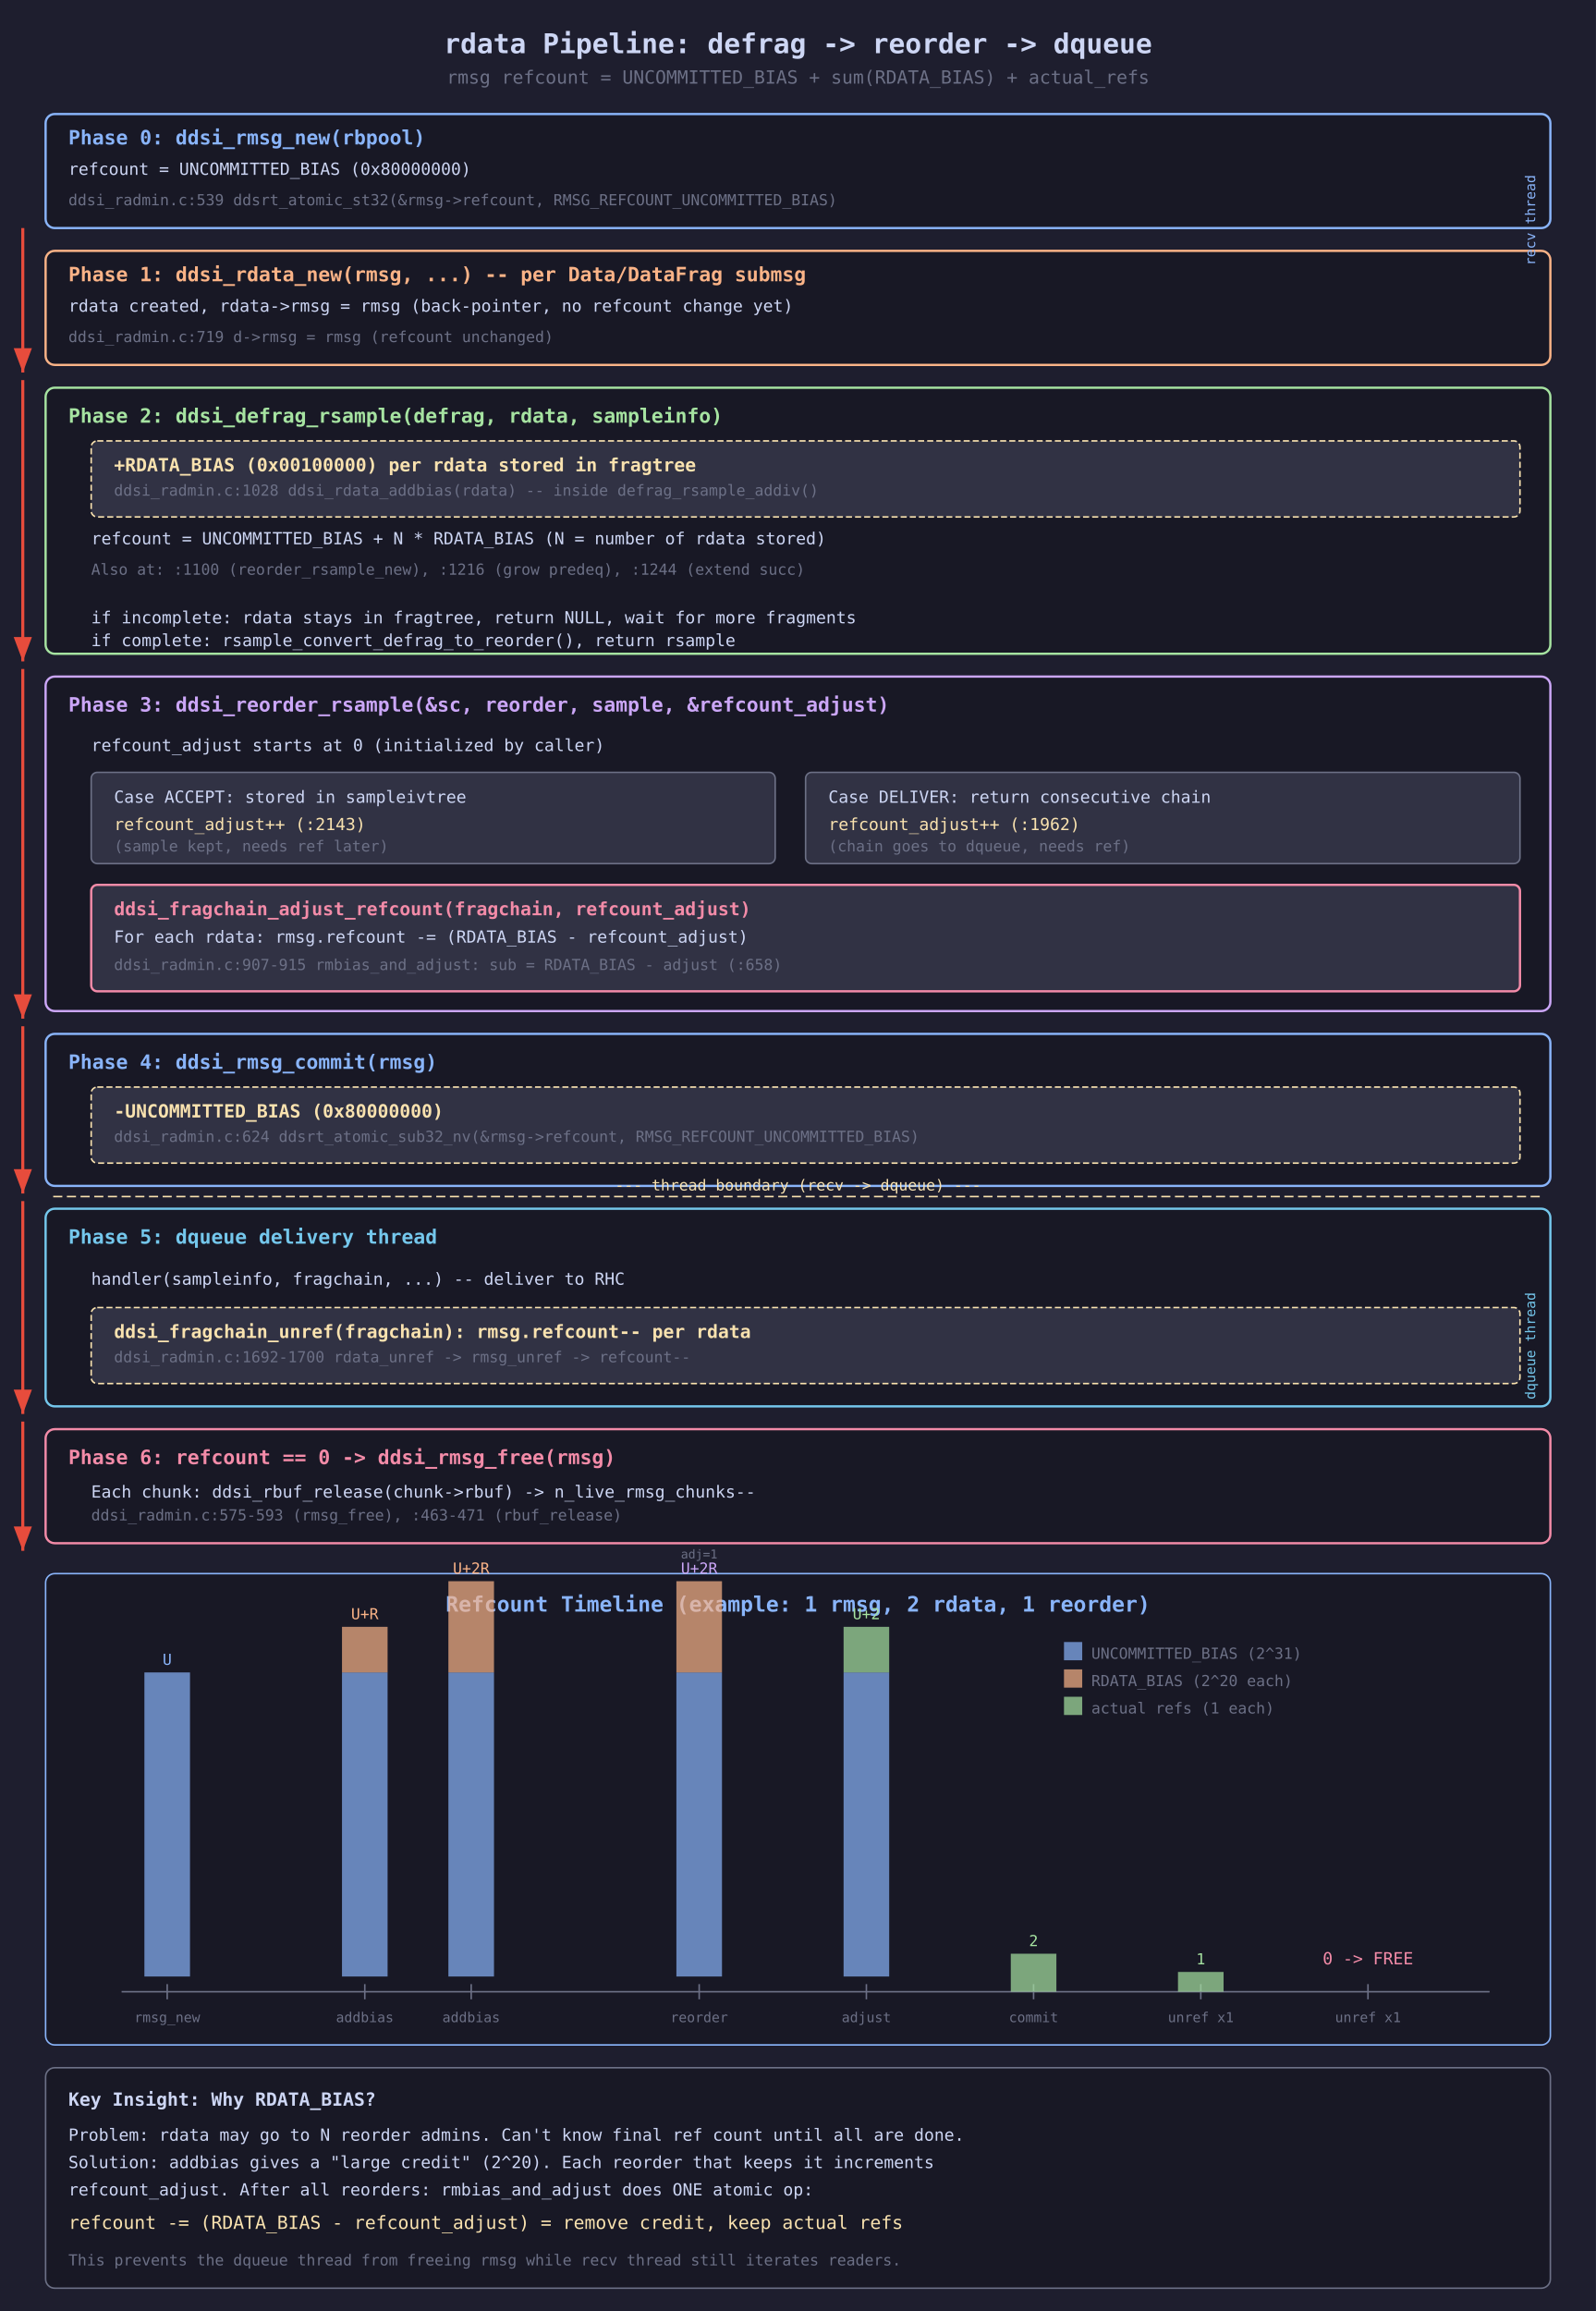
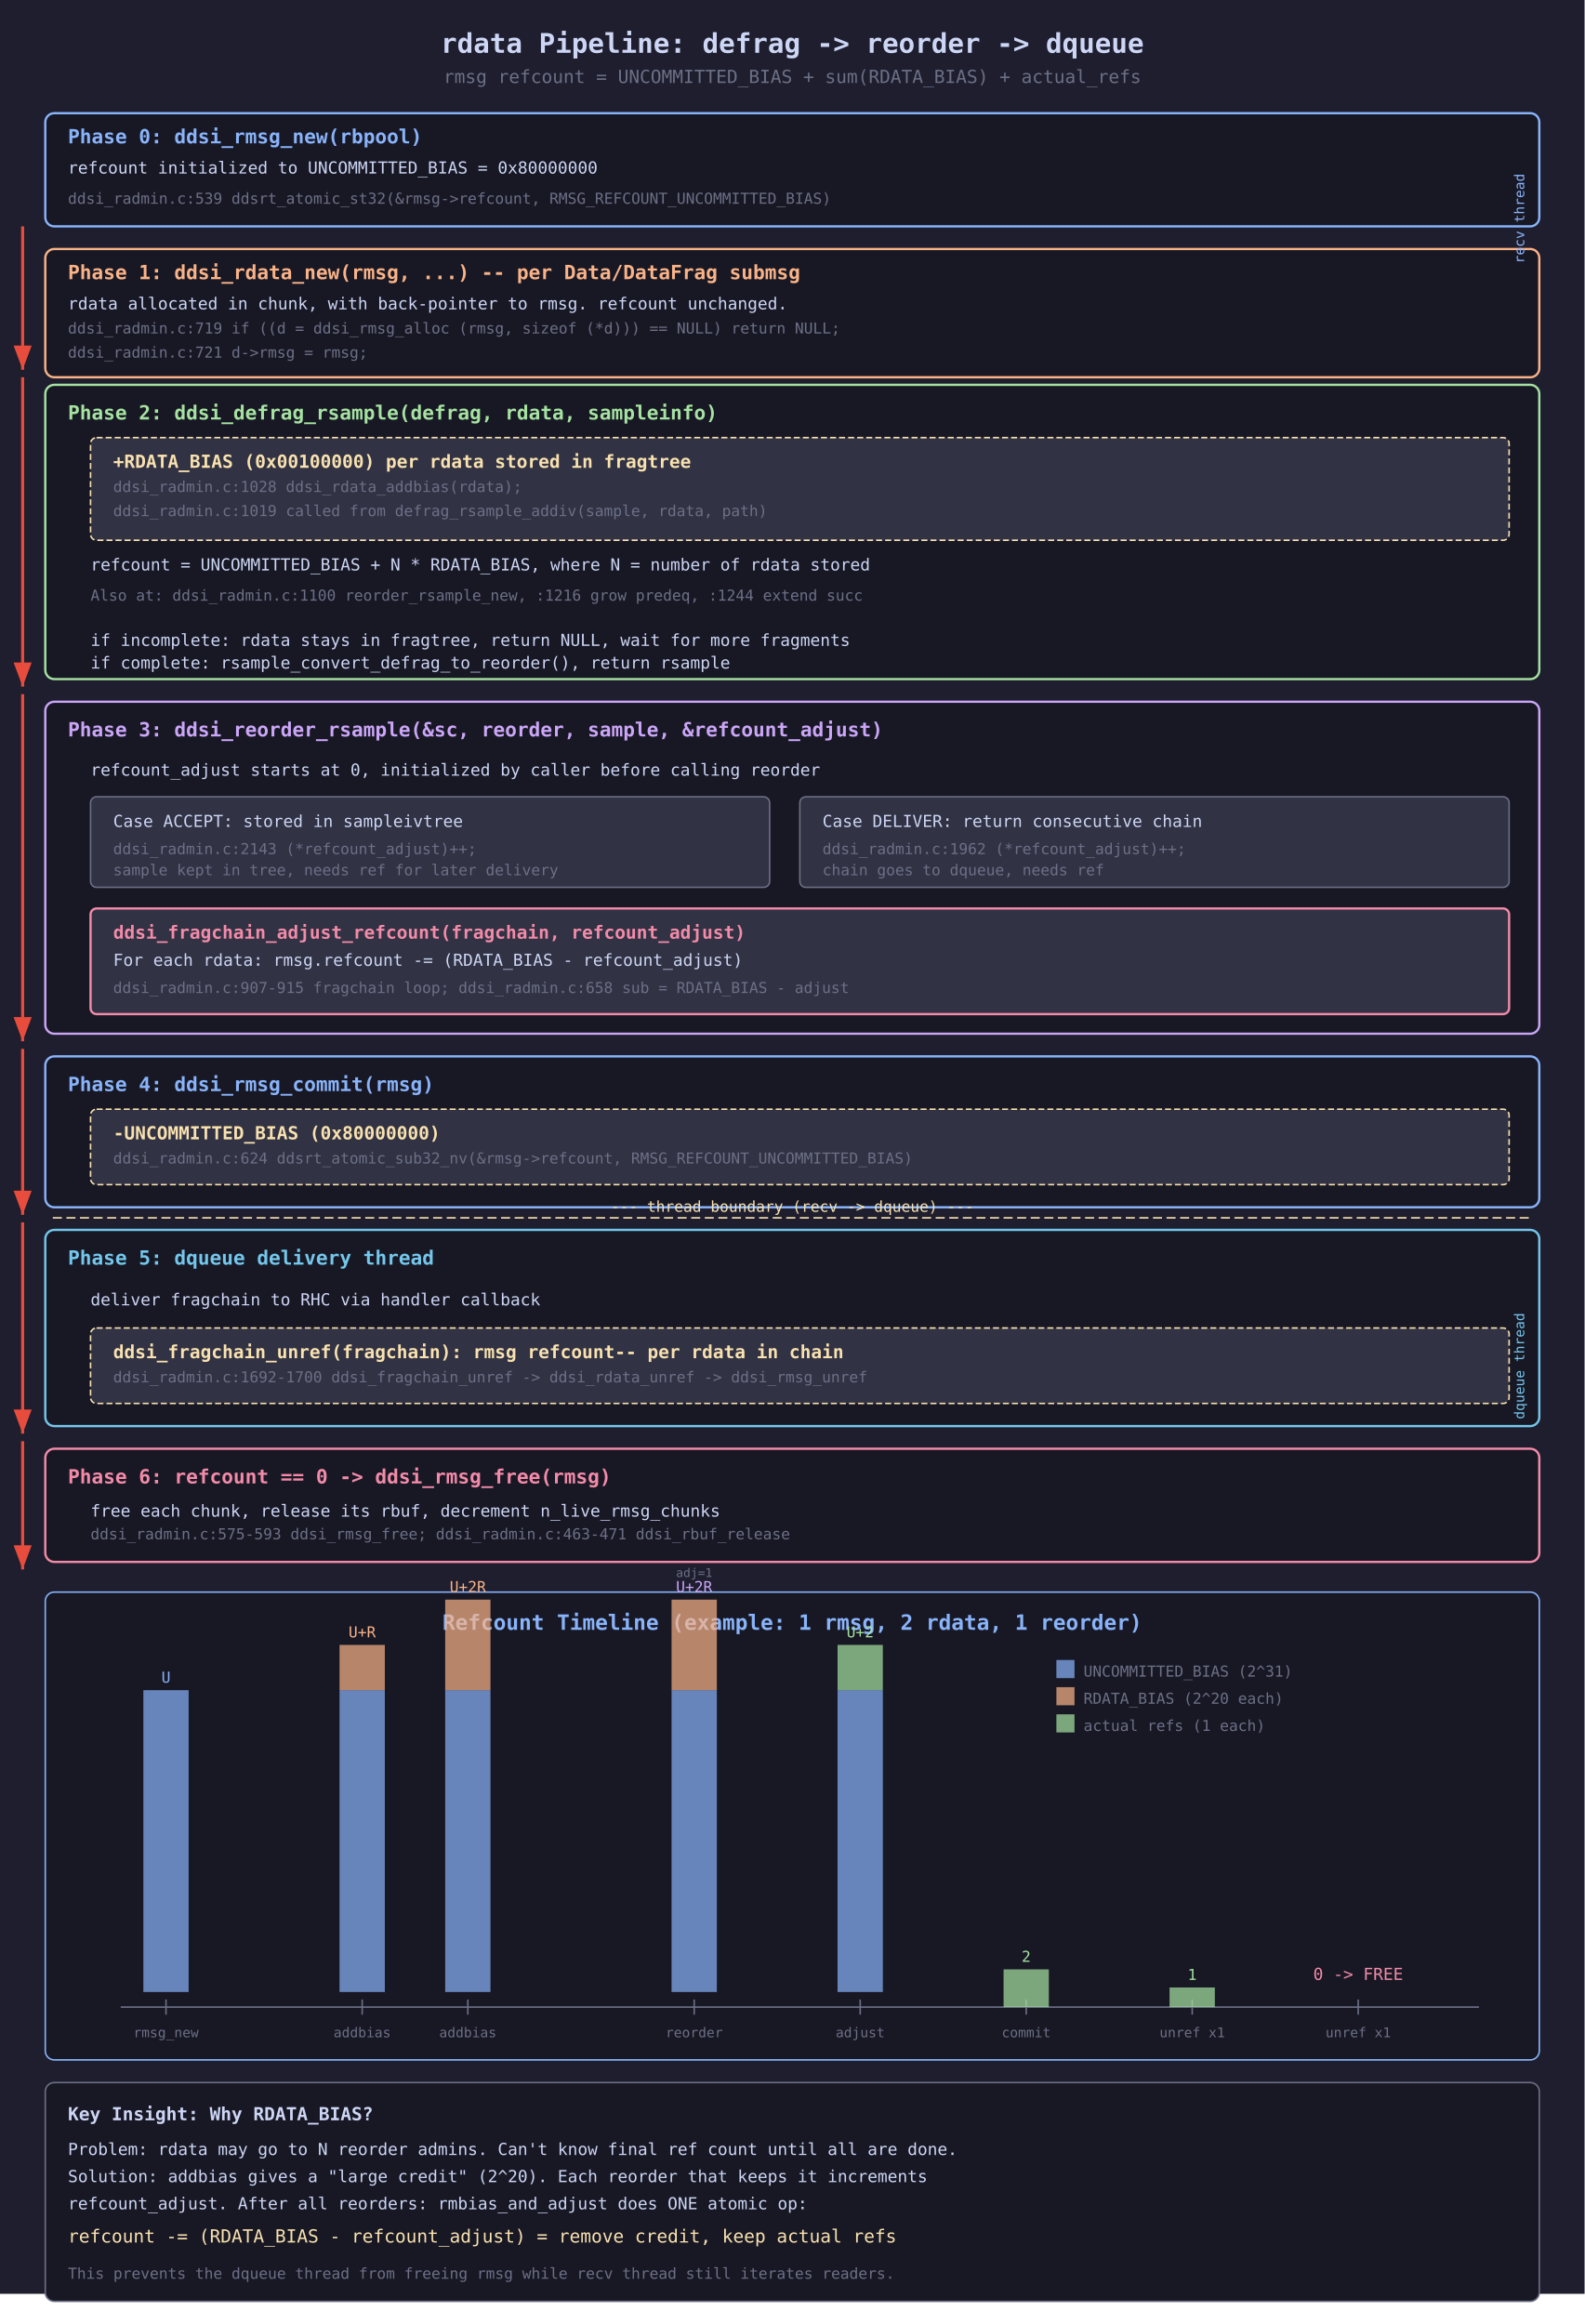
- <svg xmlns="http://www.w3.org/2000/svg" viewBox="0 0 1050 1520" width="1050" height="1520">
+ <svg xmlns="http://www.w3.org/2000/svg" viewBox="0 0 1050 1540" width="1050" height="1540">
  <defs>
    <marker id="arrow" markerWidth="8" markerHeight="6" refX="8" refY="3" orient="auto">
      <path d="M0,0 L8,3 L0,6" fill="#e74c3c" />
    </marker>
    <marker id="arrow-blue" markerWidth="8" markerHeight="6" refX="8" refY="3" orient="auto">
      <path d="M0,0 L8,3 L0,6" fill="#3498db" />
    </marker>
    <marker id="arrow-green" markerWidth="8" markerHeight="6" refX="8" refY="3" orient="auto">
      <path d="M0,0 L8,3 L0,6" fill="#a6e3a1" />
    </marker>
    <marker id="arrow-gray" markerWidth="8" markerHeight="6" refX="8" refY="3" orient="auto">
      <path d="M0,0 L8,3 L0,6" fill="#6c7086" />
    </marker>
  </defs>
  <rect width="1050" height="1520" fill="#1e1e2e" />
  <text x="525" y="35" fill="#cdd6f4" font-family="Consolas, monospace" font-size="18" text-anchor="middle" font-weight="bold">rdata Pipeline: defrag -&gt; reorder -&gt; dqueue</text>
  <text x="525" y="55" fill="#6c7086" font-family="Consolas, monospace" font-size="12" text-anchor="middle">rmsg refcount = UNCOMMITTED_BIAS + sum(RDATA_BIAS) + actual_refs</text>
  <rect x="30" y="75" width="990" height="75" rx="6" fill="#181825" stroke="#89b4fa" stroke-width="1.5" />
  <text x="45" y="95" fill="#89b4fa" font-family="Consolas, monospace" font-size="13" font-weight="bold">Phase 0: ddsi_rmsg_new(rbpool)</text>
-   <text x="45" y="115" fill="#cdd6f4" font-family="Consolas, monospace" font-size="11">refcount = UNCOMMITTED_BIAS (0x80000000)</text>
+   <text x="45" y="115" fill="#cdd6f4" font-family="Consolas, monospace" font-size="11">refcount initialized to UNCOMMITTED_BIAS = 0x80000000</text>
  <text x="45" y="135" fill="#6c7086" font-family="Consolas, monospace" font-size="10">ddsi_radmin.c:539  ddsrt_atomic_st32(&amp;rmsg-&gt;refcount, RMSG_REFCOUNT_UNCOMMITTED_BIAS)</text>
-   <rect x="30" y="165" width="990" height="75" rx="6" fill="#181825" stroke="#fab387" stroke-width="1.5" />
+   <rect x="30" y="165" width="990" height="85" rx="6" fill="#181825" stroke="#fab387" stroke-width="1.5" />
  <text x="45" y="185" fill="#fab387" font-family="Consolas, monospace" font-size="13" font-weight="bold">Phase 1: ddsi_rdata_new(rmsg, ...) -- per Data/DataFrag submsg</text>
-   <text x="45" y="205" fill="#cdd6f4" font-family="Consolas, monospace" font-size="11">rdata created, rdata-&gt;rmsg = rmsg (back-pointer, no refcount change yet)</text>
-   <text x="45" y="225" fill="#6c7086" font-family="Consolas, monospace" font-size="10">ddsi_radmin.c:719  d-&gt;rmsg = rmsg    (refcount unchanged)</text>
-   <rect x="30" y="255" width="990" height="175" rx="6" fill="#181825" stroke="#a6e3a1" stroke-width="1.5" />
+   <text x="45" y="205" fill="#cdd6f4" font-family="Consolas, monospace" font-size="11">rdata allocated in chunk, with back-pointer to rmsg. refcount unchanged.</text>
+   <text x="45" y="221" fill="#6c7086" font-family="Consolas, monospace" font-size="10">ddsi_radmin.c:719  if ((d = ddsi_rmsg_alloc (rmsg, sizeof (*d))) == NULL) return NULL;</text>
+   <text x="45" y="237" fill="#6c7086" font-family="Consolas, monospace" font-size="10">ddsi_radmin.c:721  d-&gt;rmsg = rmsg;</text>
+   <rect x="30" y="255" width="990" height="195" rx="6" fill="#181825" stroke="#a6e3a1" stroke-width="1.5" />
  <text x="45" y="278" fill="#a6e3a1" font-family="Consolas, monospace" font-size="13" font-weight="bold">Phase 2: ddsi_defrag_rsample(defrag, rdata, sampleinfo)</text>
-   <rect x="60" y="290" width="940" height="50" rx="4" fill="#313244" stroke="#f9e2af" stroke-width="1" stroke-dasharray="4,2" />
+   <rect x="60" y="290" width="940" height="68" rx="4" fill="#313244" stroke="#f9e2af" stroke-width="1" stroke-dasharray="4,2" />
  <text x="75" y="310" fill="#f9e2af" font-family="Consolas, monospace" font-size="12" font-weight="bold">+RDATA_BIAS (0x00100000) per rdata stored in fragtree</text>
-   <text x="75" y="326" fill="#6c7086" font-family="Consolas, monospace" font-size="10">ddsi_radmin.c:1028  ddsi_rdata_addbias(rdata)  -- inside defrag_rsample_addiv()</text>
-   <text x="60" y="358" fill="#cdd6f4" font-family="Consolas, monospace" font-size="11">refcount = UNCOMMITTED_BIAS + N * RDATA_BIAS  (N = number of rdata stored)</text>
-   <text x="60" y="378" fill="#6c7086" font-family="Consolas, monospace" font-size="10">Also at: :1100 (reorder_rsample_new), :1216 (grow predeq), :1244 (extend succ)</text>
-   <text x="60" y="410" fill="#cdd6f4" font-family="Consolas, monospace" font-size="11">if incomplete: rdata stays in fragtree, return NULL, wait for more fragments</text>
-   <text x="60" y="425" fill="#cdd6f4" font-family="Consolas, monospace" font-size="11">if complete:   rsample_convert_defrag_to_reorder(), return rsample</text>
-   <rect x="30" y="445" width="990" height="220" rx="6" fill="#181825" stroke="#cba6f7" stroke-width="1.5" />
-   <text x="45" y="468" fill="#cba6f7" font-family="Consolas, monospace" font-size="13" font-weight="bold">Phase 3: ddsi_reorder_rsample(&amp;sc, reorder, sample, &amp;refcount_adjust)</text>
-   <text x="60" y="494" fill="#cdd6f4" font-family="Consolas, monospace" font-size="11">refcount_adjust starts at 0 (initialized by caller)</text>
-   <rect x="60" y="508" width="450" height="60" rx="4" fill="#313244" stroke="#6c7086" stroke-width="1" />
-   <text x="75" y="528" fill="#cdd6f4" font-family="Consolas, monospace" font-size="11">Case ACCEPT: stored in sampleivtree</text>
-   <text x="75" y="546" fill="#f9e2af" font-family="Consolas, monospace" font-size="11">refcount_adjust++ (:2143)</text>
-   <text x="75" y="560" fill="#6c7086" font-family="Consolas, monospace" font-size="10">(sample kept, needs ref later)</text>
-   <rect x="530" y="508" width="470" height="60" rx="4" fill="#313244" stroke="#6c7086" stroke-width="1" />
-   <text x="545" y="528" fill="#cdd6f4" font-family="Consolas, monospace" font-size="11">Case DELIVER: return consecutive chain</text>
-   <text x="545" y="546" fill="#f9e2af" font-family="Consolas, monospace" font-size="11">refcount_adjust++ (:1962)</text>
-   <text x="545" y="560" fill="#6c7086" font-family="Consolas, monospace" font-size="10">(chain goes to dqueue, needs ref)</text>
-   <rect x="60" y="582" width="940" height="70" rx="4" fill="#313244" stroke="#f38ba8" stroke-width="1.5" />
-   <text x="75" y="602" fill="#f38ba8" font-family="Consolas, monospace" font-size="12" font-weight="bold">ddsi_fragchain_adjust_refcount(fragchain, refcount_adjust)</text>
-   <text x="75" y="620" fill="#cdd6f4" font-family="Consolas, monospace" font-size="11">For each rdata: rmsg.refcount -= (RDATA_BIAS - refcount_adjust)</text>
-   <text x="75" y="638" fill="#6c7086" font-family="Consolas, monospace" font-size="10">ddsi_radmin.c:907-915  rmbias_and_adjust: sub = RDATA_BIAS - adjust (:658)</text>
-   <rect x="30" y="680" width="990" height="100" rx="6" fill="#181825" stroke="#89b4fa" stroke-width="1.5" />
-   <text x="45" y="703" fill="#89b4fa" font-family="Consolas, monospace" font-size="13" font-weight="bold">Phase 4: ddsi_rmsg_commit(rmsg)</text>
-   <rect x="60" y="715" width="940" height="50" rx="4" fill="#313244" stroke="#f9e2af" stroke-width="1" stroke-dasharray="4,2" />
-   <text x="75" y="735" fill="#f9e2af" font-family="Consolas, monospace" font-size="12" font-weight="bold">-UNCOMMITTED_BIAS (0x80000000)</text>
-   <text x="75" y="751" fill="#6c7086" font-family="Consolas, monospace" font-size="10">ddsi_radmin.c:624  ddsrt_atomic_sub32_nv(&amp;rmsg-&gt;refcount, RMSG_REFCOUNT_UNCOMMITTED_BIAS)</text>
-   <rect x="30" y="795" width="990" height="130" rx="6" fill="#181825" stroke="#74c7ec" stroke-width="1.5" />
-   <text x="45" y="818" fill="#74c7ec" font-family="Consolas, monospace" font-size="13" font-weight="bold">Phase 5: dqueue delivery thread</text>
-   <text x="60" y="845" fill="#cdd6f4" font-family="Consolas, monospace" font-size="11">handler(sampleinfo, fragchain, ...)  -- deliver to RHC</text>
-   <rect x="60" y="860" width="940" height="50" rx="4" fill="#313244" stroke="#f9e2af" stroke-width="1" stroke-dasharray="4,2" />
-   <text x="75" y="880" fill="#f9e2af" font-family="Consolas, monospace" font-size="12" font-weight="bold">ddsi_fragchain_unref(fragchain): rmsg.refcount-- per rdata</text>
-   <text x="75" y="896" fill="#6c7086" font-family="Consolas, monospace" font-size="10">ddsi_radmin.c:1692-1700  rdata_unref -&gt; rmsg_unref -&gt; refcount--</text>
-   <rect x="30" y="940" width="990" height="75" rx="6" fill="#181825" stroke="#f38ba8" stroke-width="1.5" />
-   <text x="45" y="963" fill="#f38ba8" font-family="Consolas, monospace" font-size="13" font-weight="bold">Phase 6: refcount == 0 -&gt; ddsi_rmsg_free(rmsg)</text>
-   <text x="60" y="985" fill="#cdd6f4" font-family="Consolas, monospace" font-size="11">Each chunk: ddsi_rbuf_release(chunk-&gt;rbuf) -&gt; n_live_rmsg_chunks--</text>
-   <text x="60" y="1000" fill="#6c7086" font-family="Consolas, monospace" font-size="10">ddsi_radmin.c:575-593 (rmsg_free), :463-471 (rbuf_release)</text>
-   <rect x="30" y="1035" width="990" height="310" rx="6" fill="#181825" stroke="#89b4fa" stroke-width="1" />
-   <text x="525" y="1060" fill="#89b4fa" font-family="Consolas, monospace" font-size="14" text-anchor="middle" font-weight="bold">Refcount Timeline (example: 1 rmsg, 2 rdata, 1 reorder)</text>
-   <line x1="80" y1="1310" x2="980" y2="1310" stroke="#6c7086" stroke-width="1" />
-   <text x="110" y="1330" fill="#6c7086" font-family="Consolas, monospace" font-size="9" text-anchor="middle">rmsg_new</text>
-   <text x="240" y="1330" fill="#6c7086" font-family="Consolas, monospace" font-size="9" text-anchor="middle">addbias</text>
-   <text x="310" y="1330" fill="#6c7086" font-family="Consolas, monospace" font-size="9" text-anchor="middle">addbias</text>
-   <text x="460" y="1330" fill="#6c7086" font-family="Consolas, monospace" font-size="9" text-anchor="middle">reorder</text>
-   <text x="570" y="1330" fill="#6c7086" font-family="Consolas, monospace" font-size="9" text-anchor="middle">adjust</text>
-   <text x="680" y="1330" fill="#6c7086" font-family="Consolas, monospace" font-size="9" text-anchor="middle">commit</text>
-   <text x="790" y="1330" fill="#6c7086" font-family="Consolas, monospace" font-size="9" text-anchor="middle">unref x1</text>
-   <text x="900" y="1330" fill="#6c7086" font-family="Consolas, monospace" font-size="9" text-anchor="middle">unref x1</text>
-   <line x1="110" y1="1305" x2="110" y2="1315" stroke="#6c7086" stroke-width="1" />
-   <line x1="240" y1="1305" x2="240" y2="1315" stroke="#6c7086" stroke-width="1" />
-   <line x1="310" y1="1305" x2="310" y2="1315" stroke="#6c7086" stroke-width="1" />
-   <line x1="460" y1="1305" x2="460" y2="1315" stroke="#6c7086" stroke-width="1" />
-   <line x1="570" y1="1305" x2="570" y2="1315" stroke="#6c7086" stroke-width="1" />
-   <line x1="680" y1="1305" x2="680" y2="1315" stroke="#6c7086" stroke-width="1" />
-   <line x1="790" y1="1305" x2="790" y2="1315" stroke="#6c7086" stroke-width="1" />
-   <line x1="900" y1="1305" x2="900" y2="1315" stroke="#6c7086" stroke-width="1" />
-   <rect x="95" y="1100" width="30" height="200" fill="#89b4fa" opacity="0.7" />
-   <text x="110" y="1095" fill="#89b4fa" font-family="Consolas, monospace" font-size="10" text-anchor="middle">U</text>
-   <rect x="225" y="1100" width="30" height="200" fill="#89b4fa" opacity="0.7" />
-   <rect x="225" y="1070" width="30" height="30" fill="#fab387" opacity="0.7" />
-   <text x="240" y="1065" fill="#fab387" font-family="Consolas, monospace" font-size="10" text-anchor="middle">U+R</text>
-   <rect x="295" y="1100" width="30" height="200" fill="#89b4fa" opacity="0.7" />
-   <rect x="295" y="1040" width="30" height="60" fill="#fab387" opacity="0.7" />
-   <text x="310" y="1035" fill="#fab387" font-family="Consolas, monospace" font-size="10" text-anchor="middle">U+2R</text>
-   <rect x="445" y="1100" width="30" height="200" fill="#89b4fa" opacity="0.7" />
-   <rect x="445" y="1040" width="30" height="60" fill="#fab387" opacity="0.7" />
-   <text x="460" y="1035" fill="#cba6f7" font-family="Consolas, monospace" font-size="10" text-anchor="middle">U+2R</text>
-   <text x="460" y="1025" fill="#6c7086" font-family="Consolas, monospace" font-size="8" text-anchor="middle">adj=1</text>
-   <rect x="555" y="1100" width="30" height="200" fill="#89b4fa" opacity="0.7" />
-   <rect x="555" y="1070" width="30" height="30" fill="#a6e3a1" opacity="0.7" />
-   <text x="570" y="1065" fill="#a6e3a1" font-family="Consolas, monospace" font-size="10" text-anchor="middle">U+2</text>
-   <rect x="665" y="1285" width="30" height="25" fill="#a6e3a1" opacity="0.7" />
-   <text x="680" y="1280" fill="#a6e3a1" font-family="Consolas, monospace" font-size="10" text-anchor="middle">2</text>
-   <rect x="775" y="1297" width="30" height="13" fill="#a6e3a1" opacity="0.7" />
-   <text x="790" y="1292" fill="#a6e3a1" font-family="Consolas, monospace" font-size="10" text-anchor="middle">1</text>
-   <text x="900" y="1292" fill="#f38ba8" font-family="Consolas, monospace" font-size="11" text-anchor="middle">0 -&gt; FREE</text>
-   <rect x="700" y="1080" width="12" height="12" fill="#89b4fa" opacity="0.7" />
-   <text x="718" y="1091" fill="#6c7086" font-family="Consolas, monospace" font-size="10">UNCOMMITTED_BIAS (2^31)</text>
-   <rect x="700" y="1098" width="12" height="12" fill="#fab387" opacity="0.7" />
-   <text x="718" y="1109" fill="#6c7086" font-family="Consolas, monospace" font-size="10">RDATA_BIAS (2^20 each)</text>
-   <rect x="700" y="1116" width="12" height="12" fill="#a6e3a1" opacity="0.7" />
-   <text x="718" y="1127" fill="#6c7086" font-family="Consolas, monospace" font-size="10">actual refs (1 each)</text>
+   <text x="75" y="326" fill="#6c7086" font-family="Consolas, monospace" font-size="10">ddsi_radmin.c:1028  ddsi_rdata_addbias(rdata);</text>
+   <text x="75" y="342" fill="#6c7086" font-family="Consolas, monospace" font-size="10">ddsi_radmin.c:1019  called from defrag_rsample_addiv(sample, rdata, path)</text>
+   <text x="60" y="378" fill="#cdd6f4" font-family="Consolas, monospace" font-size="11">refcount = UNCOMMITTED_BIAS + N * RDATA_BIAS, where N = number of rdata stored</text>
+   <text x="60" y="398" fill="#6c7086" font-family="Consolas, monospace" font-size="10">Also at: ddsi_radmin.c:1100 reorder_rsample_new, :1216 grow predeq, :1244 extend succ</text>
+   <text x="60" y="428" fill="#cdd6f4" font-family="Consolas, monospace" font-size="11">if incomplete: rdata stays in fragtree, return NULL, wait for more fragments</text>
+   <text x="60" y="443" fill="#cdd6f4" font-family="Consolas, monospace" font-size="11">if complete:   rsample_convert_defrag_to_reorder(), return rsample</text>
+   <rect x="30" y="465" width="990" height="220" rx="6" fill="#181825" stroke="#cba6f7" stroke-width="1.5" />
+   <text x="45" y="488" fill="#cba6f7" font-family="Consolas, monospace" font-size="13" font-weight="bold">Phase 3: ddsi_reorder_rsample(&amp;sc, reorder, sample, &amp;refcount_adjust)</text>
+   <text x="60" y="514" fill="#cdd6f4" font-family="Consolas, monospace" font-size="11">refcount_adjust starts at 0, initialized by caller before calling reorder</text>
+   <rect x="60" y="528" width="450" height="60" rx="4" fill="#313244" stroke="#6c7086" stroke-width="1" />
+   <text x="75" y="548" fill="#cdd6f4" font-family="Consolas, monospace" font-size="11">Case ACCEPT: stored in sampleivtree</text>
+   <text x="75" y="566" fill="#6c7086" font-family="Consolas, monospace" font-size="10">ddsi_radmin.c:2143  (*refcount_adjust)++;</text>
+   <text x="75" y="580" fill="#6c7086" font-family="Consolas, monospace" font-size="10">sample kept in tree, needs ref for later delivery</text>
+   <rect x="530" y="528" width="470" height="60" rx="4" fill="#313244" stroke="#6c7086" stroke-width="1" />
+   <text x="545" y="548" fill="#cdd6f4" font-family="Consolas, monospace" font-size="11">Case DELIVER: return consecutive chain</text>
+   <text x="545" y="566" fill="#6c7086" font-family="Consolas, monospace" font-size="10">ddsi_radmin.c:1962  (*refcount_adjust)++;</text>
+   <text x="545" y="580" fill="#6c7086" font-family="Consolas, monospace" font-size="10">chain goes to dqueue, needs ref</text>
+   <rect x="60" y="602" width="940" height="70" rx="4" fill="#313244" stroke="#f38ba8" stroke-width="1.5" />
+   <text x="75" y="622" fill="#f38ba8" font-family="Consolas, monospace" font-size="12" font-weight="bold">ddsi_fragchain_adjust_refcount(fragchain, refcount_adjust)</text>
+   <text x="75" y="640" fill="#cdd6f4" font-family="Consolas, monospace" font-size="11">For each rdata: rmsg.refcount -= (RDATA_BIAS - refcount_adjust)</text>
+   <text x="75" y="658" fill="#6c7086" font-family="Consolas, monospace" font-size="10">ddsi_radmin.c:907-915 fragchain loop;  ddsi_radmin.c:658 sub = RDATA_BIAS - adjust</text>
+   <rect x="30" y="700" width="990" height="100" rx="6" fill="#181825" stroke="#89b4fa" stroke-width="1.5" />
+   <text x="45" y="723" fill="#89b4fa" font-family="Consolas, monospace" font-size="13" font-weight="bold">Phase 4: ddsi_rmsg_commit(rmsg)</text>
+   <rect x="60" y="735" width="940" height="50" rx="4" fill="#313244" stroke="#f9e2af" stroke-width="1" stroke-dasharray="4,2" />
+   <text x="75" y="755" fill="#f9e2af" font-family="Consolas, monospace" font-size="12" font-weight="bold">-UNCOMMITTED_BIAS (0x80000000)</text>
+   <text x="75" y="771" fill="#6c7086" font-family="Consolas, monospace" font-size="10">ddsi_radmin.c:624  ddsrt_atomic_sub32_nv(&amp;rmsg-&gt;refcount, RMSG_REFCOUNT_UNCOMMITTED_BIAS)</text>
+   <rect x="30" y="815" width="990" height="130" rx="6" fill="#181825" stroke="#74c7ec" stroke-width="1.5" />
+   <text x="45" y="838" fill="#74c7ec" font-family="Consolas, monospace" font-size="13" font-weight="bold">Phase 5: dqueue delivery thread</text>
+   <text x="60" y="865" fill="#cdd6f4" font-family="Consolas, monospace" font-size="11">deliver fragchain to RHC via handler callback</text>
+   <rect x="60" y="880" width="940" height="50" rx="4" fill="#313244" stroke="#f9e2af" stroke-width="1" stroke-dasharray="4,2" />
+   <text x="75" y="900" fill="#f9e2af" font-family="Consolas, monospace" font-size="12" font-weight="bold">ddsi_fragchain_unref(fragchain): rmsg refcount-- per rdata in chain</text>
+   <text x="75" y="916" fill="#6c7086" font-family="Consolas, monospace" font-size="10">ddsi_radmin.c:1692-1700  ddsi_fragchain_unref -&gt; ddsi_rdata_unref -&gt; ddsi_rmsg_unref</text>
+   <rect x="30" y="960" width="990" height="75" rx="6" fill="#181825" stroke="#f38ba8" stroke-width="1.5" />
+   <text x="45" y="983" fill="#f38ba8" font-family="Consolas, monospace" font-size="13" font-weight="bold">Phase 6: refcount == 0 -&gt; ddsi_rmsg_free(rmsg)</text>
+   <text x="60" y="1005" fill="#cdd6f4" font-family="Consolas, monospace" font-size="11">free each chunk, release its rbuf, decrement n_live_rmsg_chunks</text>
+   <text x="60" y="1020" fill="#6c7086" font-family="Consolas, monospace" font-size="10">ddsi_radmin.c:575-593 ddsi_rmsg_free;  ddsi_radmin.c:463-471 ddsi_rbuf_release</text>
+   <rect x="30" y="1055" width="990" height="310" rx="6" fill="#181825" stroke="#89b4fa" stroke-width="1" />
+   <text x="525" y="1080" fill="#89b4fa" font-family="Consolas, monospace" font-size="14" text-anchor="middle" font-weight="bold">Refcount Timeline (example: 1 rmsg, 2 rdata, 1 reorder)</text>
+   <line x1="80" y1="1330" x2="980" y2="1330" stroke="#6c7086" stroke-width="1" />
+   <text x="110" y="1350" fill="#6c7086" font-family="Consolas, monospace" font-size="9" text-anchor="middle">rmsg_new</text>
+   <text x="240" y="1350" fill="#6c7086" font-family="Consolas, monospace" font-size="9" text-anchor="middle">addbias</text>
+   <text x="310" y="1350" fill="#6c7086" font-family="Consolas, monospace" font-size="9" text-anchor="middle">addbias</text>
+   <text x="460" y="1350" fill="#6c7086" font-family="Consolas, monospace" font-size="9" text-anchor="middle">reorder</text>
+   <text x="570" y="1350" fill="#6c7086" font-family="Consolas, monospace" font-size="9" text-anchor="middle">adjust</text>
+   <text x="680" y="1350" fill="#6c7086" font-family="Consolas, monospace" font-size="9" text-anchor="middle">commit</text>
+   <text x="790" y="1350" fill="#6c7086" font-family="Consolas, monospace" font-size="9" text-anchor="middle">unref x1</text>
+   <text x="900" y="1350" fill="#6c7086" font-family="Consolas, monospace" font-size="9" text-anchor="middle">unref x1</text>
+   <line x1="110" y1="1325" x2="110" y2="1335" stroke="#6c7086" stroke-width="1" />
+   <line x1="240" y1="1325" x2="240" y2="1335" stroke="#6c7086" stroke-width="1" />
+   <line x1="310" y1="1325" x2="310" y2="1335" stroke="#6c7086" stroke-width="1" />
+   <line x1="460" y1="1325" x2="460" y2="1335" stroke="#6c7086" stroke-width="1" />
+   <line x1="570" y1="1325" x2="570" y2="1335" stroke="#6c7086" stroke-width="1" />
+   <line x1="680" y1="1325" x2="680" y2="1335" stroke="#6c7086" stroke-width="1" />
+   <line x1="790" y1="1325" x2="790" y2="1335" stroke="#6c7086" stroke-width="1" />
+   <line x1="900" y1="1325" x2="900" y2="1335" stroke="#6c7086" stroke-width="1" />
+   <rect x="95" y="1120" width="30" height="200" fill="#89b4fa" opacity="0.7" />
+   <text x="110" y="1115" fill="#89b4fa" font-family="Consolas, monospace" font-size="10" text-anchor="middle">U</text>
+   <rect x="225" y="1120" width="30" height="200" fill="#89b4fa" opacity="0.7" />
+   <rect x="225" y="1090" width="30" height="30" fill="#fab387" opacity="0.7" />
+   <text x="240" y="1085" fill="#fab387" font-family="Consolas, monospace" font-size="10" text-anchor="middle">U+R</text>
+   <rect x="295" y="1120" width="30" height="200" fill="#89b4fa" opacity="0.7" />
+   <rect x="295" y="1060" width="30" height="60" fill="#fab387" opacity="0.7" />
+   <text x="310" y="1055" fill="#fab387" font-family="Consolas, monospace" font-size="10" text-anchor="middle">U+2R</text>
+   <rect x="445" y="1120" width="30" height="200" fill="#89b4fa" opacity="0.7" />
+   <rect x="445" y="1060" width="30" height="60" fill="#fab387" opacity="0.7" />
+   <text x="460" y="1055" fill="#cba6f7" font-family="Consolas, monospace" font-size="10" text-anchor="middle">U+2R</text>
+   <text x="460" y="1045" fill="#6c7086" font-family="Consolas, monospace" font-size="8" text-anchor="middle">adj=1</text>
+   <rect x="555" y="1120" width="30" height="200" fill="#89b4fa" opacity="0.7" />
+   <rect x="555" y="1090" width="30" height="30" fill="#a6e3a1" opacity="0.7" />
+   <text x="570" y="1085" fill="#a6e3a1" font-family="Consolas, monospace" font-size="10" text-anchor="middle">U+2</text>
+   <rect x="665" y="1305" width="30" height="25" fill="#a6e3a1" opacity="0.7" />
+   <text x="680" y="1300" fill="#a6e3a1" font-family="Consolas, monospace" font-size="10" text-anchor="middle">2</text>
+   <rect x="775" y="1317" width="30" height="13" fill="#a6e3a1" opacity="0.7" />
+   <text x="790" y="1312" fill="#a6e3a1" font-family="Consolas, monospace" font-size="10" text-anchor="middle">1</text>
+   <text x="900" y="1312" fill="#f38ba8" font-family="Consolas, monospace" font-size="11" text-anchor="middle">0 -&gt; FREE</text>
+   <rect x="700" y="1100" width="12" height="12" fill="#89b4fa" opacity="0.7" />
+   <text x="718" y="1111" fill="#6c7086" font-family="Consolas, monospace" font-size="10">UNCOMMITTED_BIAS (2^31)</text>
+   <rect x="700" y="1118" width="12" height="12" fill="#fab387" opacity="0.7" />
+   <text x="718" y="1129" fill="#6c7086" font-family="Consolas, monospace" font-size="10">RDATA_BIAS (2^20 each)</text>
+   <rect x="700" y="1136" width="12" height="12" fill="#a6e3a1" opacity="0.7" />
+   <text x="718" y="1147" fill="#6c7086" font-family="Consolas, monospace" font-size="10">actual refs (1 each)</text>
  <line x1="15" y1="150" x2="15" y2="245" stroke="#e74c3c" stroke-width="2" marker-end="url(#arrow)" />
-   <line x1="15" y1="250" x2="15" y2="435" stroke="#e74c3c" stroke-width="2" marker-end="url(#arrow)" />
-   <line x1="15" y1="440" x2="15" y2="670" stroke="#e74c3c" stroke-width="2" marker-end="url(#arrow)" />
-   <line x1="15" y1="675" x2="15" y2="785" stroke="#e74c3c" stroke-width="2" marker-end="url(#arrow)" />
-   <line x1="15" y1="790" x2="15" y2="930" stroke="#e74c3c" stroke-width="2" marker-end="url(#arrow)" />
-   <line x1="15" y1="935" x2="15" y2="1020" stroke="#e74c3c" stroke-width="2" marker-end="url(#arrow)" />
+   <line x1="15" y1="250" x2="15" y2="455" stroke="#e74c3c" stroke-width="2" marker-end="url(#arrow)" />
+   <line x1="15" y1="460" x2="15" y2="690" stroke="#e74c3c" stroke-width="2" marker-end="url(#arrow)" />
+   <line x1="15" y1="695" x2="15" y2="805" stroke="#e74c3c" stroke-width="2" marker-end="url(#arrow)" />
+   <line x1="15" y1="810" x2="15" y2="950" stroke="#e74c3c" stroke-width="2" marker-end="url(#arrow)" />
+   <line x1="15" y1="955" x2="15" y2="1040" stroke="#e74c3c" stroke-width="2" marker-end="url(#arrow)" />
  <text x="1010" y="115" fill="#89b4fa" font-family="Consolas, monospace" font-size="9" text-anchor="end" transform="rotate(-90, 1010, 115)">recv thread</text>
-   <text x="1010" y="850" fill="#74c7ec" font-family="Consolas, monospace" font-size="9" text-anchor="end" transform="rotate(-90, 1010, 850)">dqueue thread</text>
-   <line x1="35" y1="787" x2="1015" y2="787" stroke="#f9e2af" stroke-width="1" stroke-dasharray="6,3" />
-   <text x="525" y="783" fill="#f9e2af" font-family="Consolas, monospace" font-size="10" text-anchor="middle">--- thread boundary (recv -&gt; dqueue) ---</text>
-   <rect x="30" y="1360" width="990" height="145" rx="6" fill="#181825" stroke="#6c7086" stroke-width="1" />
-   <text x="45" y="1385" fill="#cdd6f4" font-family="Consolas, monospace" font-size="12" font-weight="bold">Key Insight: Why RDATA_BIAS?</text>
-   <text x="45" y="1408" fill="#cdd6f4" font-family="Consolas, monospace" font-size="11">Problem: rdata may go to N reorder admins. Can't know final ref count until all are done.</text>
-   <text x="45" y="1426" fill="#cdd6f4" font-family="Consolas, monospace" font-size="11">Solution: addbias gives a "large credit" (2^20). Each reorder that keeps it increments</text>
-   <text x="45" y="1444" fill="#cdd6f4" font-family="Consolas, monospace" font-size="11">  refcount_adjust. After all reorders: rmbias_and_adjust does ONE atomic op:</text>
-   <text x="45" y="1466" fill="#f9e2af" font-family="Consolas, monospace" font-size="12">  refcount -= (RDATA_BIAS - refcount_adjust)  =  remove credit, keep actual refs</text>
-   <text x="45" y="1490" fill="#6c7086" font-family="Consolas, monospace" font-size="10">This prevents the dqueue thread from freeing rmsg while recv thread still iterates readers.</text>
+   <text x="1010" y="870" fill="#74c7ec" font-family="Consolas, monospace" font-size="9" text-anchor="end" transform="rotate(-90, 1010, 870)">dqueue thread</text>
+   <line x1="35" y1="807" x2="1015" y2="807" stroke="#f9e2af" stroke-width="1" stroke-dasharray="6,3" />
+   <text x="525" y="803" fill="#f9e2af" font-family="Consolas, monospace" font-size="10" text-anchor="middle">--- thread boundary (recv -&gt; dqueue) ---</text>
+   <rect x="30" y="1380" width="990" height="145" rx="6" fill="#181825" stroke="#6c7086" stroke-width="1" />
+   <text x="45" y="1405" fill="#cdd6f4" font-family="Consolas, monospace" font-size="12" font-weight="bold">Key Insight: Why RDATA_BIAS?</text>
+   <text x="45" y="1428" fill="#cdd6f4" font-family="Consolas, monospace" font-size="11">Problem: rdata may go to N reorder admins. Can't know final ref count until all are done.</text>
+   <text x="45" y="1446" fill="#cdd6f4" font-family="Consolas, monospace" font-size="11">Solution: addbias gives a "large credit" (2^20). Each reorder that keeps it increments</text>
+   <text x="45" y="1464" fill="#cdd6f4" font-family="Consolas, monospace" font-size="11">  refcount_adjust. After all reorders: rmbias_and_adjust does ONE atomic op:</text>
+   <text x="45" y="1486" fill="#f9e2af" font-family="Consolas, monospace" font-size="12">  refcount -= (RDATA_BIAS - refcount_adjust)  =  remove credit, keep actual refs</text>
+   <text x="45" y="1510" fill="#6c7086" font-family="Consolas, monospace" font-size="10">This prevents the dqueue thread from freeing rmsg while recv thread still iterates readers.</text>
</svg>
